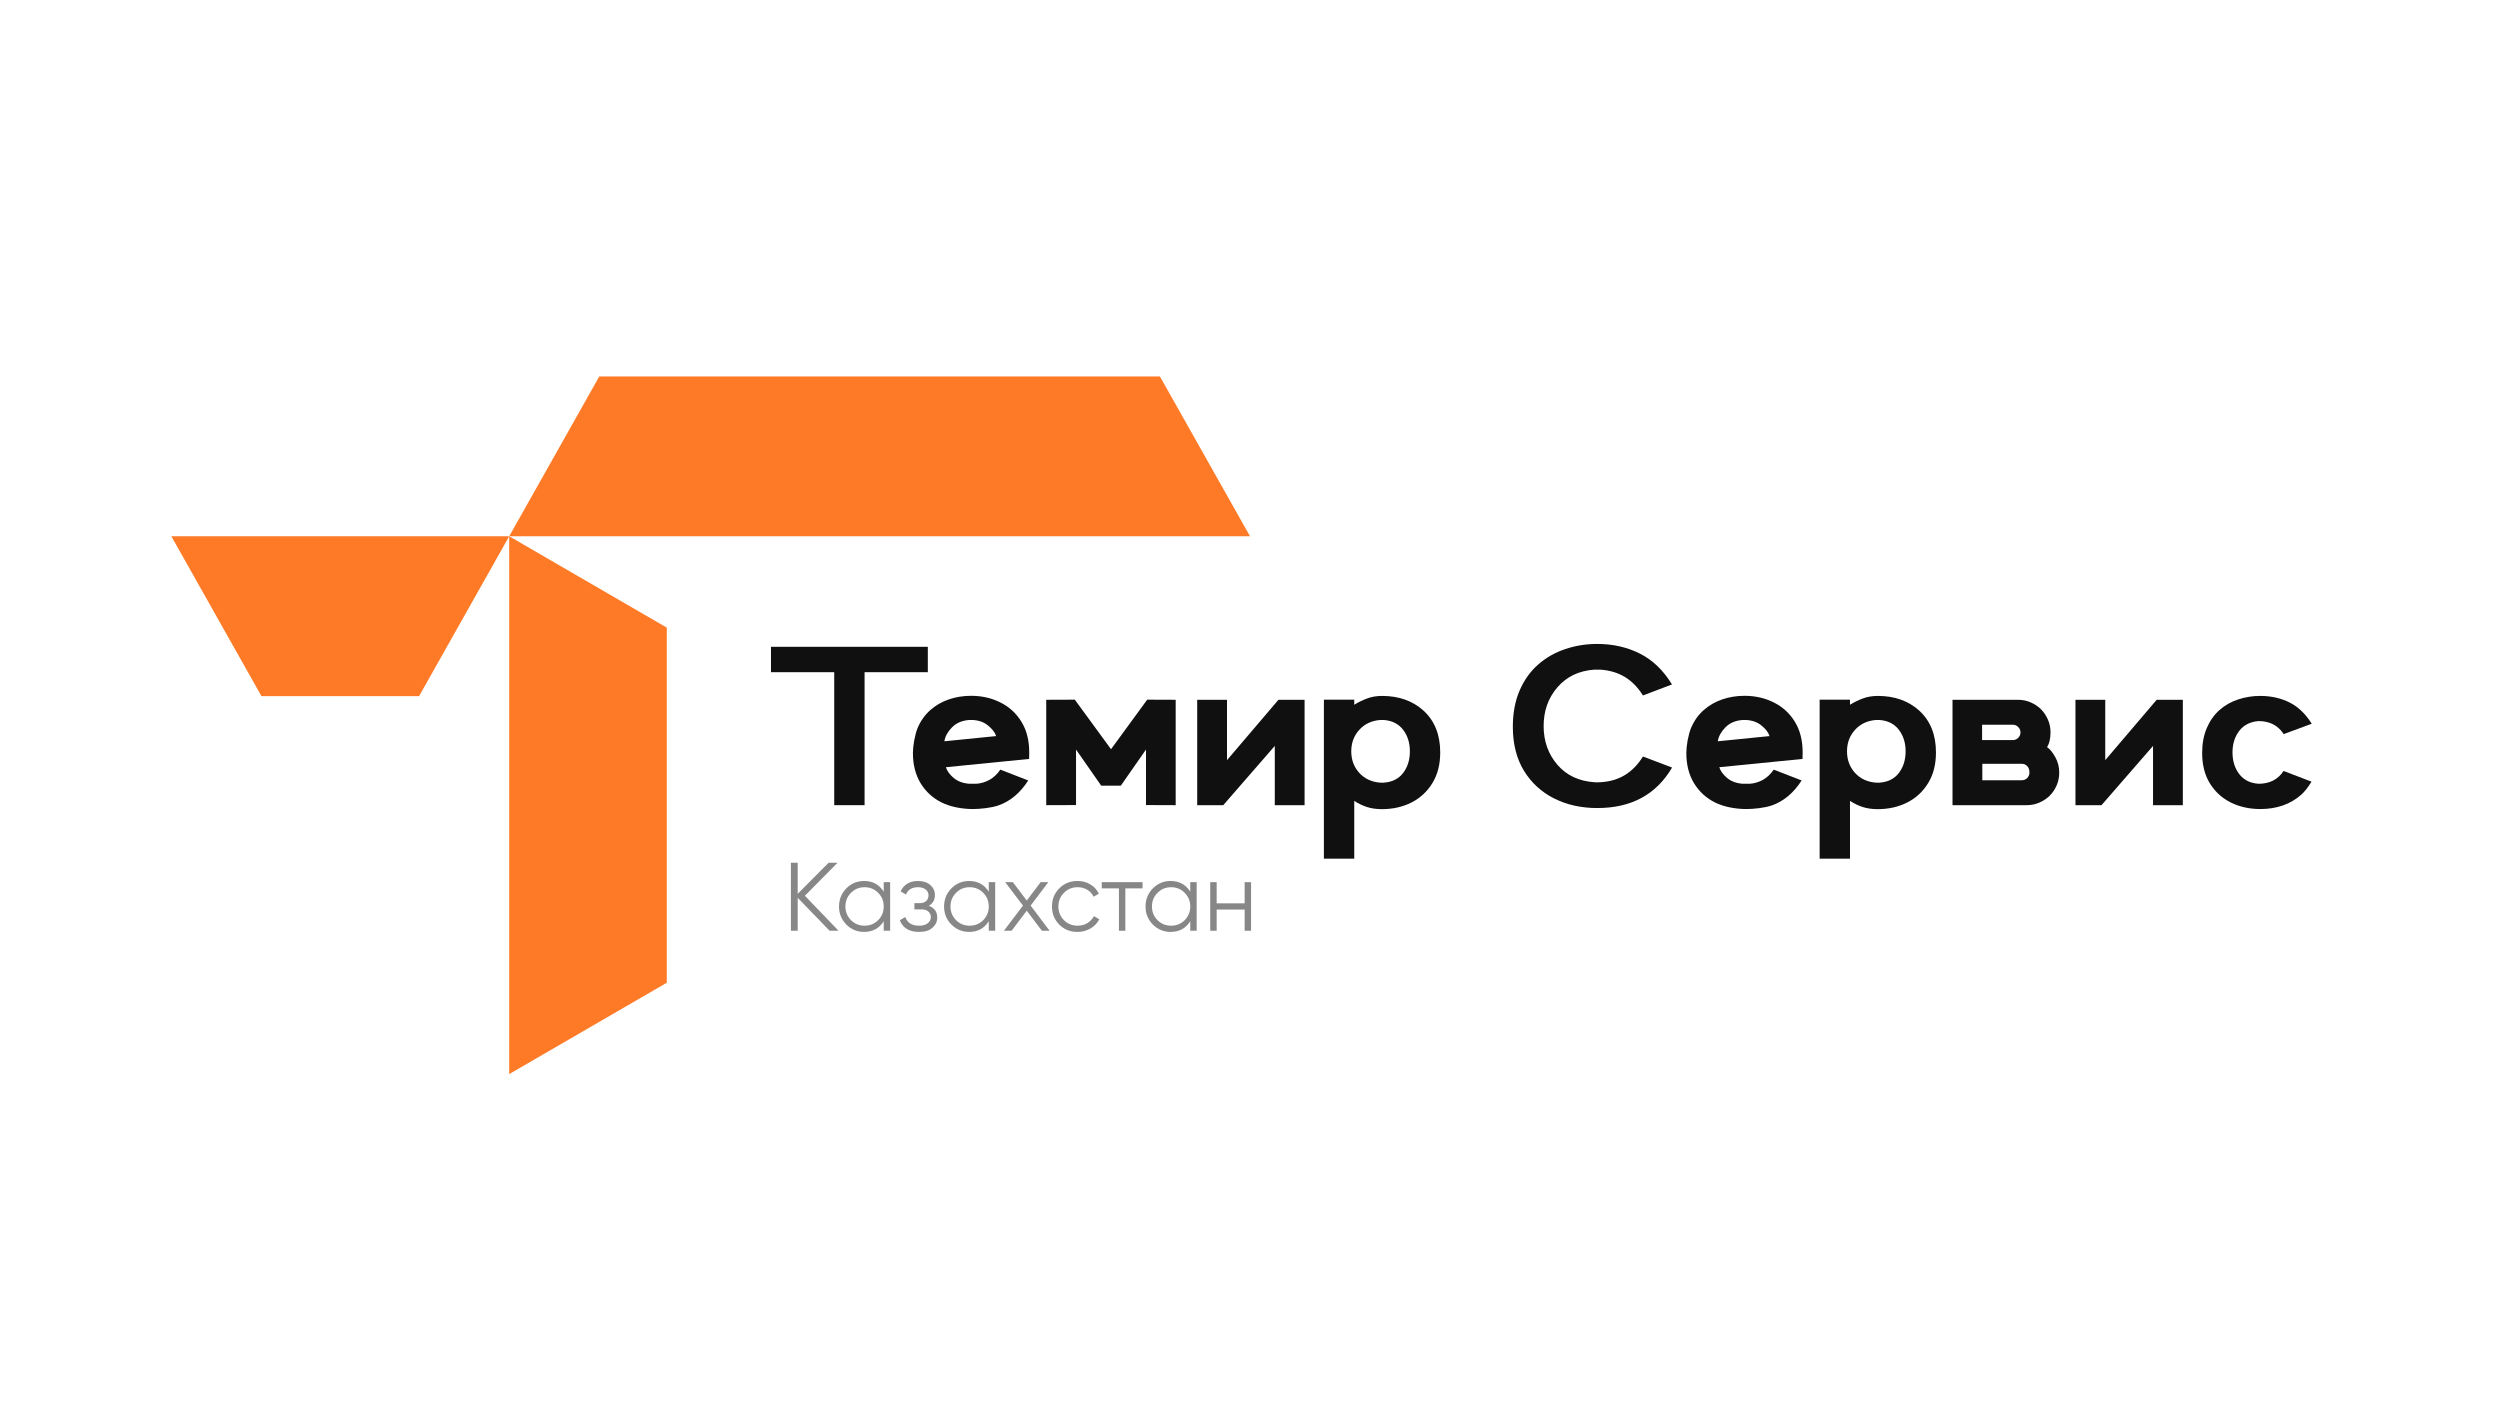
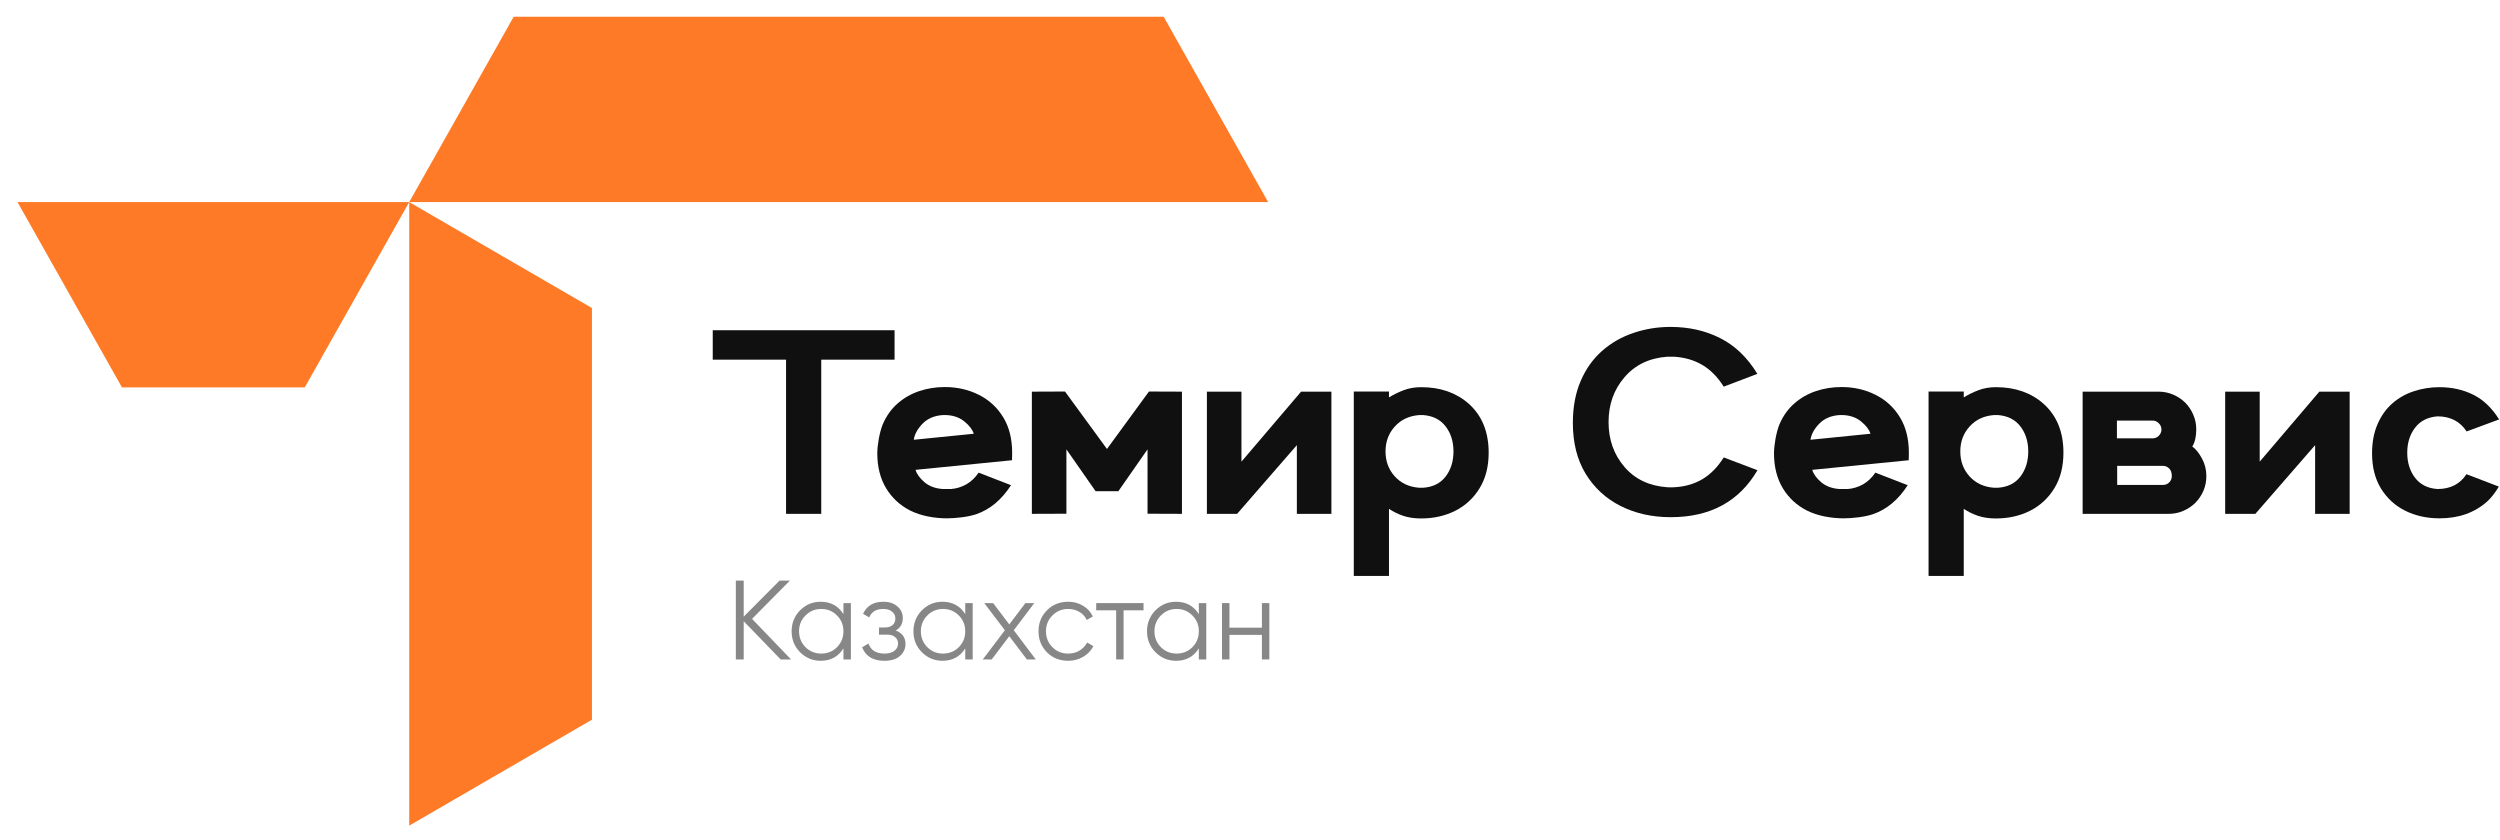
- <svg xmlns="http://www.w3.org/2000/svg" width="1920" height="1080" viewBox="0 0 1920 1080" fill="none">
+ <svg xmlns="http://www.w3.org/2000/svg" width="1656" height="556" viewBox="120 278 1656 556" fill="none">
  <path d="M663.994 618.375H640.686V516.243H592.12V496.749H712.56V516.243H663.994V618.375Z" fill="#101011" />
  <path d="M747.141 621.342C742.96 621.342 738.75 620.918 734.512 620.07C730.331 619.223 726.517 617.951 723.07 616.256C716.29 612.866 710.922 607.922 706.966 601.424C703.068 594.926 701.118 587.213 701.118 578.285C701.118 575.573 701.457 572.324 702.135 568.538C702.87 564.696 703.717 561.588 704.678 559.215C707.051 553.621 710.328 548.987 714.51 545.314C718.691 541.642 723.466 538.901 728.834 537.093C734.202 535.285 739.852 534.381 745.785 534.381C754.091 534.381 761.635 536.104 768.415 539.551C775.196 542.941 780.564 547.885 784.519 554.384C788.475 560.825 790.452 568.679 790.452 577.946L790.367 582.862L726.461 589.219C727.252 591.987 729.229 594.728 732.394 597.44C735.558 600.096 739.598 601.593 744.514 601.932H749.938C753.498 601.65 756.86 600.633 760.024 598.881C763.189 597.073 765.929 594.474 768.246 591.083L789.689 599.39C783.474 609.052 775.789 615.465 766.635 618.629C763.81 619.534 760.618 620.212 757.058 620.664C753.498 621.116 750.193 621.342 747.141 621.342ZM725.274 569.301L765.025 565.317C764.177 562.605 762.172 559.949 759.007 557.35C755.899 554.694 751.916 553.225 747.057 552.943H744.429C738.835 553.338 734.371 555.259 731.037 558.706C727.76 562.096 725.839 565.628 725.274 569.301Z" fill="#101011" />
  <path d="M902.925 618.375L880.125 618.29V575.658L860.801 603.373H845.714L826.389 575.658V618.29L803.505 618.375V537.432L825.457 537.347L853.257 575.403L881.058 537.347L902.925 537.432V618.375Z" fill="#101011" />
  <path d="M1001.92 618.375H979.037V572.861L939.455 618.375H919.453V537.432H942.337V583.794L981.834 537.432H1001.92V618.375Z" fill="#101011" />
  <path d="M1040.06 659.482H1016.75V537.347H1040.06V541.246C1043.06 539.381 1046.28 537.799 1049.72 536.5C1053.23 535.144 1057.13 534.466 1061.42 534.466C1074.19 534.466 1084.73 538.167 1093.04 545.569C1101.74 553.423 1106.09 564.187 1106.09 577.861C1106.09 587.072 1104.08 594.926 1100.07 601.424C1096.11 607.922 1090.75 612.894 1083.97 616.341C1077.24 619.731 1069.7 621.426 1061.34 621.426C1056.99 621.426 1053.09 620.861 1049.64 619.731C1046.25 618.601 1043.06 617.047 1040.06 615.07V659.482ZM1062.69 601.085C1069.19 600.633 1074.16 598.146 1077.61 593.626C1081.06 589.106 1082.78 583.568 1082.78 577.014C1082.78 570.516 1081.06 565.006 1077.61 560.486C1074.16 555.966 1069.22 553.451 1062.78 552.943H1060.06C1053.4 553.451 1048 555.994 1043.88 560.571C1039.81 565.091 1037.77 570.572 1037.77 577.014C1037.77 583.512 1039.81 589.021 1043.88 593.541C1048 598.062 1053.4 600.576 1060.06 601.085H1062.69Z" fill="#101011" />
  <path d="M1226.7 620.579C1214.38 620.579 1203.33 618.121 1193.56 613.205C1183.78 608.289 1176.04 601.169 1170.33 591.846C1164.68 582.523 1161.86 571.307 1161.86 558.198C1161.86 547.688 1163.58 538.421 1167.03 530.397C1170.48 522.374 1175.22 515.706 1181.27 510.395C1187.31 505.083 1194.24 501.128 1202.03 498.529C1209.83 495.873 1218 494.545 1226.53 494.545C1238.73 494.545 1249.72 497.031 1259.5 502.004C1269.27 506.919 1277.47 514.802 1284.08 525.651L1261.79 534.127C1257.83 527.798 1253.14 523.023 1247.72 519.803C1242.29 516.582 1236.05 514.745 1228.99 514.293H1224.24C1212.43 515.197 1203.02 519.746 1196.02 527.939C1189.01 536.076 1185.51 545.964 1185.51 557.604C1185.51 569.188 1189.01 579.076 1196.02 587.269C1203.02 595.406 1212.46 599.898 1224.32 600.746L1226.7 600.83L1229.16 600.746C1236.22 600.35 1242.43 598.542 1247.8 595.321C1253.23 592.044 1257.89 587.269 1261.79 580.997L1284.16 589.473C1272.01 610.21 1252.86 620.579 1226.7 620.579Z" fill="#101011" />
  <path d="M1341.12 621.342C1336.94 621.342 1332.73 620.918 1328.49 620.07C1324.31 619.223 1320.5 617.951 1317.05 616.256C1310.27 612.866 1304.9 607.922 1300.94 601.424C1297.05 594.926 1295.1 587.213 1295.1 578.285C1295.1 575.573 1295.44 572.324 1296.11 568.538C1296.85 564.696 1297.7 561.588 1298.66 559.215C1301.03 553.621 1304.31 548.987 1308.49 545.314C1312.67 541.642 1317.44 538.901 1322.81 537.093C1328.18 535.285 1333.83 534.381 1339.76 534.381C1348.07 534.381 1355.61 536.104 1362.39 539.551C1369.17 542.941 1374.54 547.885 1378.5 554.384C1382.45 560.825 1384.43 568.679 1384.43 577.946L1384.35 582.862L1320.44 589.219C1321.23 591.987 1323.21 594.728 1326.37 597.44C1329.54 600.096 1333.58 601.593 1338.49 601.932H1343.92C1347.48 601.65 1350.84 600.633 1354 598.881C1357.17 597.073 1359.91 594.474 1362.22 591.083L1383.67 599.39C1377.45 609.052 1369.77 615.465 1360.61 618.629C1357.79 619.534 1354.6 620.212 1351.04 620.664C1347.48 621.116 1344.17 621.342 1341.12 621.342ZM1319.25 569.301L1359 565.317C1358.16 562.605 1356.15 559.949 1352.99 557.35C1349.88 554.694 1345.89 553.225 1341.03 552.943H1338.41C1332.81 553.338 1328.35 555.259 1325.02 558.706C1321.74 562.096 1319.82 565.628 1319.25 569.301Z" fill="#101011" />
  <path d="M1420.79 659.482H1397.48V537.347H1420.79V541.246C1423.79 539.381 1427.01 537.799 1430.45 536.5C1433.96 535.144 1437.86 534.466 1442.15 534.466C1454.92 534.466 1465.46 538.167 1473.76 545.569C1482.47 553.423 1486.82 564.187 1486.82 577.861C1486.82 587.072 1484.81 594.926 1480.8 601.424C1476.84 607.922 1471.48 612.894 1464.7 616.341C1457.97 619.731 1450.43 621.426 1442.07 621.426C1437.71 621.426 1433.82 620.861 1430.37 619.731C1426.98 618.601 1423.79 617.047 1420.79 615.07V659.482ZM1443.42 601.085C1449.92 600.633 1454.89 598.146 1458.34 593.626C1461.79 589.106 1463.51 583.568 1463.51 577.014C1463.51 570.516 1461.79 565.006 1458.34 560.486C1454.89 555.966 1449.95 553.451 1443.51 552.943H1440.79C1434.13 553.451 1428.73 555.994 1424.61 560.571C1420.54 565.091 1418.5 570.572 1418.5 577.014C1418.5 583.512 1420.54 589.021 1424.61 593.541C1428.73 598.062 1434.13 600.576 1440.79 601.085H1443.42Z" fill="#101011" />
  <path d="M1556.49 618.375H1499.53V537.432H1549.79C1553.24 537.432 1556.46 538.082 1559.45 539.381C1562.51 540.681 1565.19 542.461 1567.51 544.721C1569.77 547.038 1571.55 549.722 1572.85 552.773C1574.15 555.768 1574.8 558.989 1574.8 562.435C1574.8 567.182 1573.92 570.968 1572.17 573.793C1574.43 575.375 1576.55 577.974 1578.52 581.591C1580.5 585.15 1581.49 589.077 1581.49 593.372C1581.49 596.819 1580.84 600.068 1579.54 603.119C1578.24 606.114 1576.46 608.769 1574.2 611.086C1571.89 613.346 1569.2 615.126 1566.15 616.426C1563.16 617.725 1559.93 618.375 1556.49 618.375ZM1552.76 599.22C1554.4 599.22 1555.78 598.655 1556.91 597.525C1558.04 596.338 1558.61 594.954 1558.61 593.372C1558.61 591.168 1558.04 589.501 1556.91 588.371C1555.78 587.185 1554.4 586.591 1552.76 586.591H1522.42V599.22H1552.76ZM1545.89 568.368C1547.48 568.368 1548.83 567.803 1549.96 566.673C1551.15 565.487 1551.74 564.102 1551.74 562.52C1551.74 560.882 1551.15 559.497 1549.96 558.367C1548.83 557.18 1547.48 556.587 1545.89 556.587H1522.25V568.368H1545.89Z" fill="#101011" />
  <path d="M1676.42 618.375H1653.53V572.861L1613.95 618.375H1593.95V537.432H1616.83V583.794L1656.33 537.432H1676.42V618.375Z" fill="#101011" />
  <path d="M1735.92 621.342C1727.5 621.342 1719.9 619.647 1713.12 616.256C1706.39 612.866 1701.06 607.95 1697.1 601.509C1693.2 595.067 1691.25 587.326 1691.25 578.285C1691.25 571.052 1692.44 564.667 1694.81 559.13C1697.18 553.592 1700.43 548.987 1704.56 545.314C1708.74 541.642 1713.51 538.929 1718.88 537.178C1724.31 535.37 1729.96 534.466 1735.83 534.466C1744.2 534.466 1751.74 536.161 1758.46 539.551C1765.02 542.828 1770.67 548.253 1775.42 555.824L1753.89 563.792C1749.54 557.124 1743.09 553.79 1734.56 553.79C1728.12 554.299 1723.18 556.813 1719.73 561.334C1716.28 565.854 1714.56 571.363 1714.56 577.861C1714.56 584.416 1716.28 589.953 1719.73 594.474C1723.18 598.994 1728.12 601.48 1734.56 601.932C1743.09 601.932 1749.51 598.655 1753.8 592.1L1775.25 600.322C1772.59 604.673 1769.99 607.978 1767.45 610.238C1759.14 617.641 1748.63 621.342 1735.92 621.342Z" fill="#101011" />
  <path d="M643.984 714.812H637.118L612.638 689.512V714.812H607.414V662.57H612.638V686.452L636.371 662.57H643.238L618.161 687.945L643.984 714.812Z" fill="#101011" fill-opacity="0.5" />
  <path d="M678.699 677.496H683.625V714.812H678.699V707.498C675.266 712.971 670.241 715.708 663.624 715.708C658.3 715.708 653.747 713.817 649.966 710.036C646.235 706.254 644.369 701.627 644.369 696.154C644.369 690.731 646.235 686.104 649.966 682.273C653.747 678.491 658.3 676.6 663.624 676.6C670.241 676.6 675.266 679.337 678.699 684.81V677.496ZM653.548 706.677C656.384 709.513 659.867 710.931 663.997 710.931C668.127 710.931 671.609 709.513 674.445 706.677C677.281 703.791 678.699 700.284 678.699 696.154C678.699 692.024 677.281 688.542 674.445 685.706C671.609 682.82 668.127 681.377 663.997 681.377C659.867 681.377 656.384 682.82 653.548 685.706C650.712 688.542 649.294 692.024 649.294 696.154C649.294 700.284 650.712 703.791 653.548 706.677Z" fill="#101011" fill-opacity="0.5" />
  <path d="M713.309 695.632C717.638 697.274 719.802 700.259 719.802 704.587C719.802 707.722 718.583 710.359 716.146 712.498C713.807 714.638 710.374 715.708 705.846 715.708C698.284 715.708 693.358 712.722 691.069 706.752L695.249 704.289C696.841 708.717 700.373 710.931 705.846 710.931C708.732 710.931 710.946 710.309 712.489 709.065C714.081 707.822 714.877 706.229 714.877 704.289C714.877 702.548 714.23 701.13 712.936 700.035C711.692 698.94 709.951 698.393 707.712 698.393H702.264V693.617H706.219C708.359 693.617 710.026 693.094 711.22 692.049C712.464 690.955 713.086 689.462 713.086 687.571C713.086 685.78 712.364 684.312 710.921 683.168C709.478 681.974 707.538 681.377 705.1 681.377C700.423 681.377 697.313 683.243 695.771 686.974L691.666 684.586C694.154 679.262 698.632 676.6 705.1 676.6C709.031 676.6 712.165 677.645 714.504 679.735C716.842 681.775 718.011 684.288 718.011 687.273C718.011 691.154 716.444 693.94 713.309 695.632Z" fill="#101011" fill-opacity="0.5" />
  <path d="M759.381 677.496H764.306V714.812H759.381V707.498C755.948 712.971 750.922 715.708 744.305 715.708C738.981 715.708 734.429 713.817 730.647 710.036C726.916 706.254 725.05 701.627 725.05 696.154C725.05 690.731 726.916 686.104 730.647 682.273C734.429 678.491 738.981 676.6 744.305 676.6C750.922 676.6 755.948 679.337 759.381 684.81V677.496ZM734.23 706.677C737.066 709.513 740.549 710.931 744.678 710.931C748.808 710.931 752.291 709.513 755.127 706.677C757.963 703.791 759.381 700.284 759.381 696.154C759.381 692.024 757.963 688.542 755.127 685.706C752.291 682.82 748.808 681.377 744.678 681.377C740.549 681.377 737.066 682.82 734.23 685.706C731.394 688.542 729.976 692.024 729.976 696.154C729.976 700.284 731.394 703.791 734.23 706.677Z" fill="#101011" fill-opacity="0.5" />
  <path d="M806.081 714.812H800.185L788.543 699.438L776.9 714.812H771.004L785.632 695.482L771.974 677.496H777.87L788.543 691.602L799.215 677.496H805.111L791.528 695.482L806.081 714.812Z" fill="#101011" fill-opacity="0.5" />
  <path d="M827.546 715.708C821.924 715.708 817.247 713.842 813.515 710.11C809.784 706.329 807.918 701.677 807.918 696.154C807.918 690.631 809.784 686.004 813.515 682.273C817.247 678.491 821.924 676.6 827.546 676.6C831.278 676.6 834.586 677.496 837.472 679.287C840.408 681.029 842.547 683.392 843.89 686.377L839.86 688.691C838.865 686.452 837.273 684.686 835.084 683.392C832.895 682.049 830.382 681.377 827.546 681.377C823.416 681.377 819.934 682.82 817.098 685.706C814.262 688.542 812.844 692.024 812.844 696.154C812.844 700.284 814.262 703.791 817.098 706.677C819.934 709.513 823.416 710.931 827.546 710.931C830.382 710.931 832.87 710.284 835.009 708.991C837.198 707.647 838.915 705.856 840.159 703.617L844.264 706.005C842.721 708.991 840.457 711.354 837.472 713.096C834.487 714.837 831.178 715.708 827.546 715.708Z" fill="#101011" fill-opacity="0.5" />
  <path d="M877.474 677.496V682.273H864.264V714.812H859.339V682.273H846.129V677.496H877.474Z" fill="#101011" fill-opacity="0.5" />
  <path d="M914.111 677.496H919.037V714.812H914.111V707.498C910.678 712.971 905.653 715.708 899.035 715.708C893.712 715.708 889.159 713.817 885.378 710.036C881.646 706.254 879.78 701.627 879.78 696.154C879.78 690.731 881.646 686.104 885.378 682.273C889.159 678.491 893.712 676.6 899.035 676.6C905.653 676.6 910.678 679.337 914.111 684.81V677.496ZM888.96 706.677C891.796 709.513 895.279 710.931 899.408 710.931C903.538 710.931 907.021 709.513 909.857 706.677C912.693 703.791 914.111 700.284 914.111 696.154C914.111 692.024 912.693 688.542 909.857 685.706C907.021 682.82 903.538 681.377 899.408 681.377C895.279 681.377 891.796 682.82 888.96 685.706C886.124 688.542 884.706 692.024 884.706 696.154C884.706 700.284 886.124 703.791 888.96 706.677Z" fill="#101011" fill-opacity="0.5" />
  <path d="M955.886 677.496H960.811V714.812H955.886V698.542H934.392V714.812H929.466V677.496H934.392V693.766H955.886V677.496Z" fill="#101011" fill-opacity="0.5" />
  <path d="M391.062 411.856H960.015L890.821 289.103H460.255L391.062 411.856Z" fill="#FF7A27" />
  <path d="M512.103 754.727L512.103 482.029L391.062 411.856L391.062 824.9L512.103 754.727Z" fill="#FF7A27" />
  <path d="M321.87 534.61H200.783L131.59 411.856H391.062L321.87 534.61Z" fill="#FF7A27" />
</svg>
